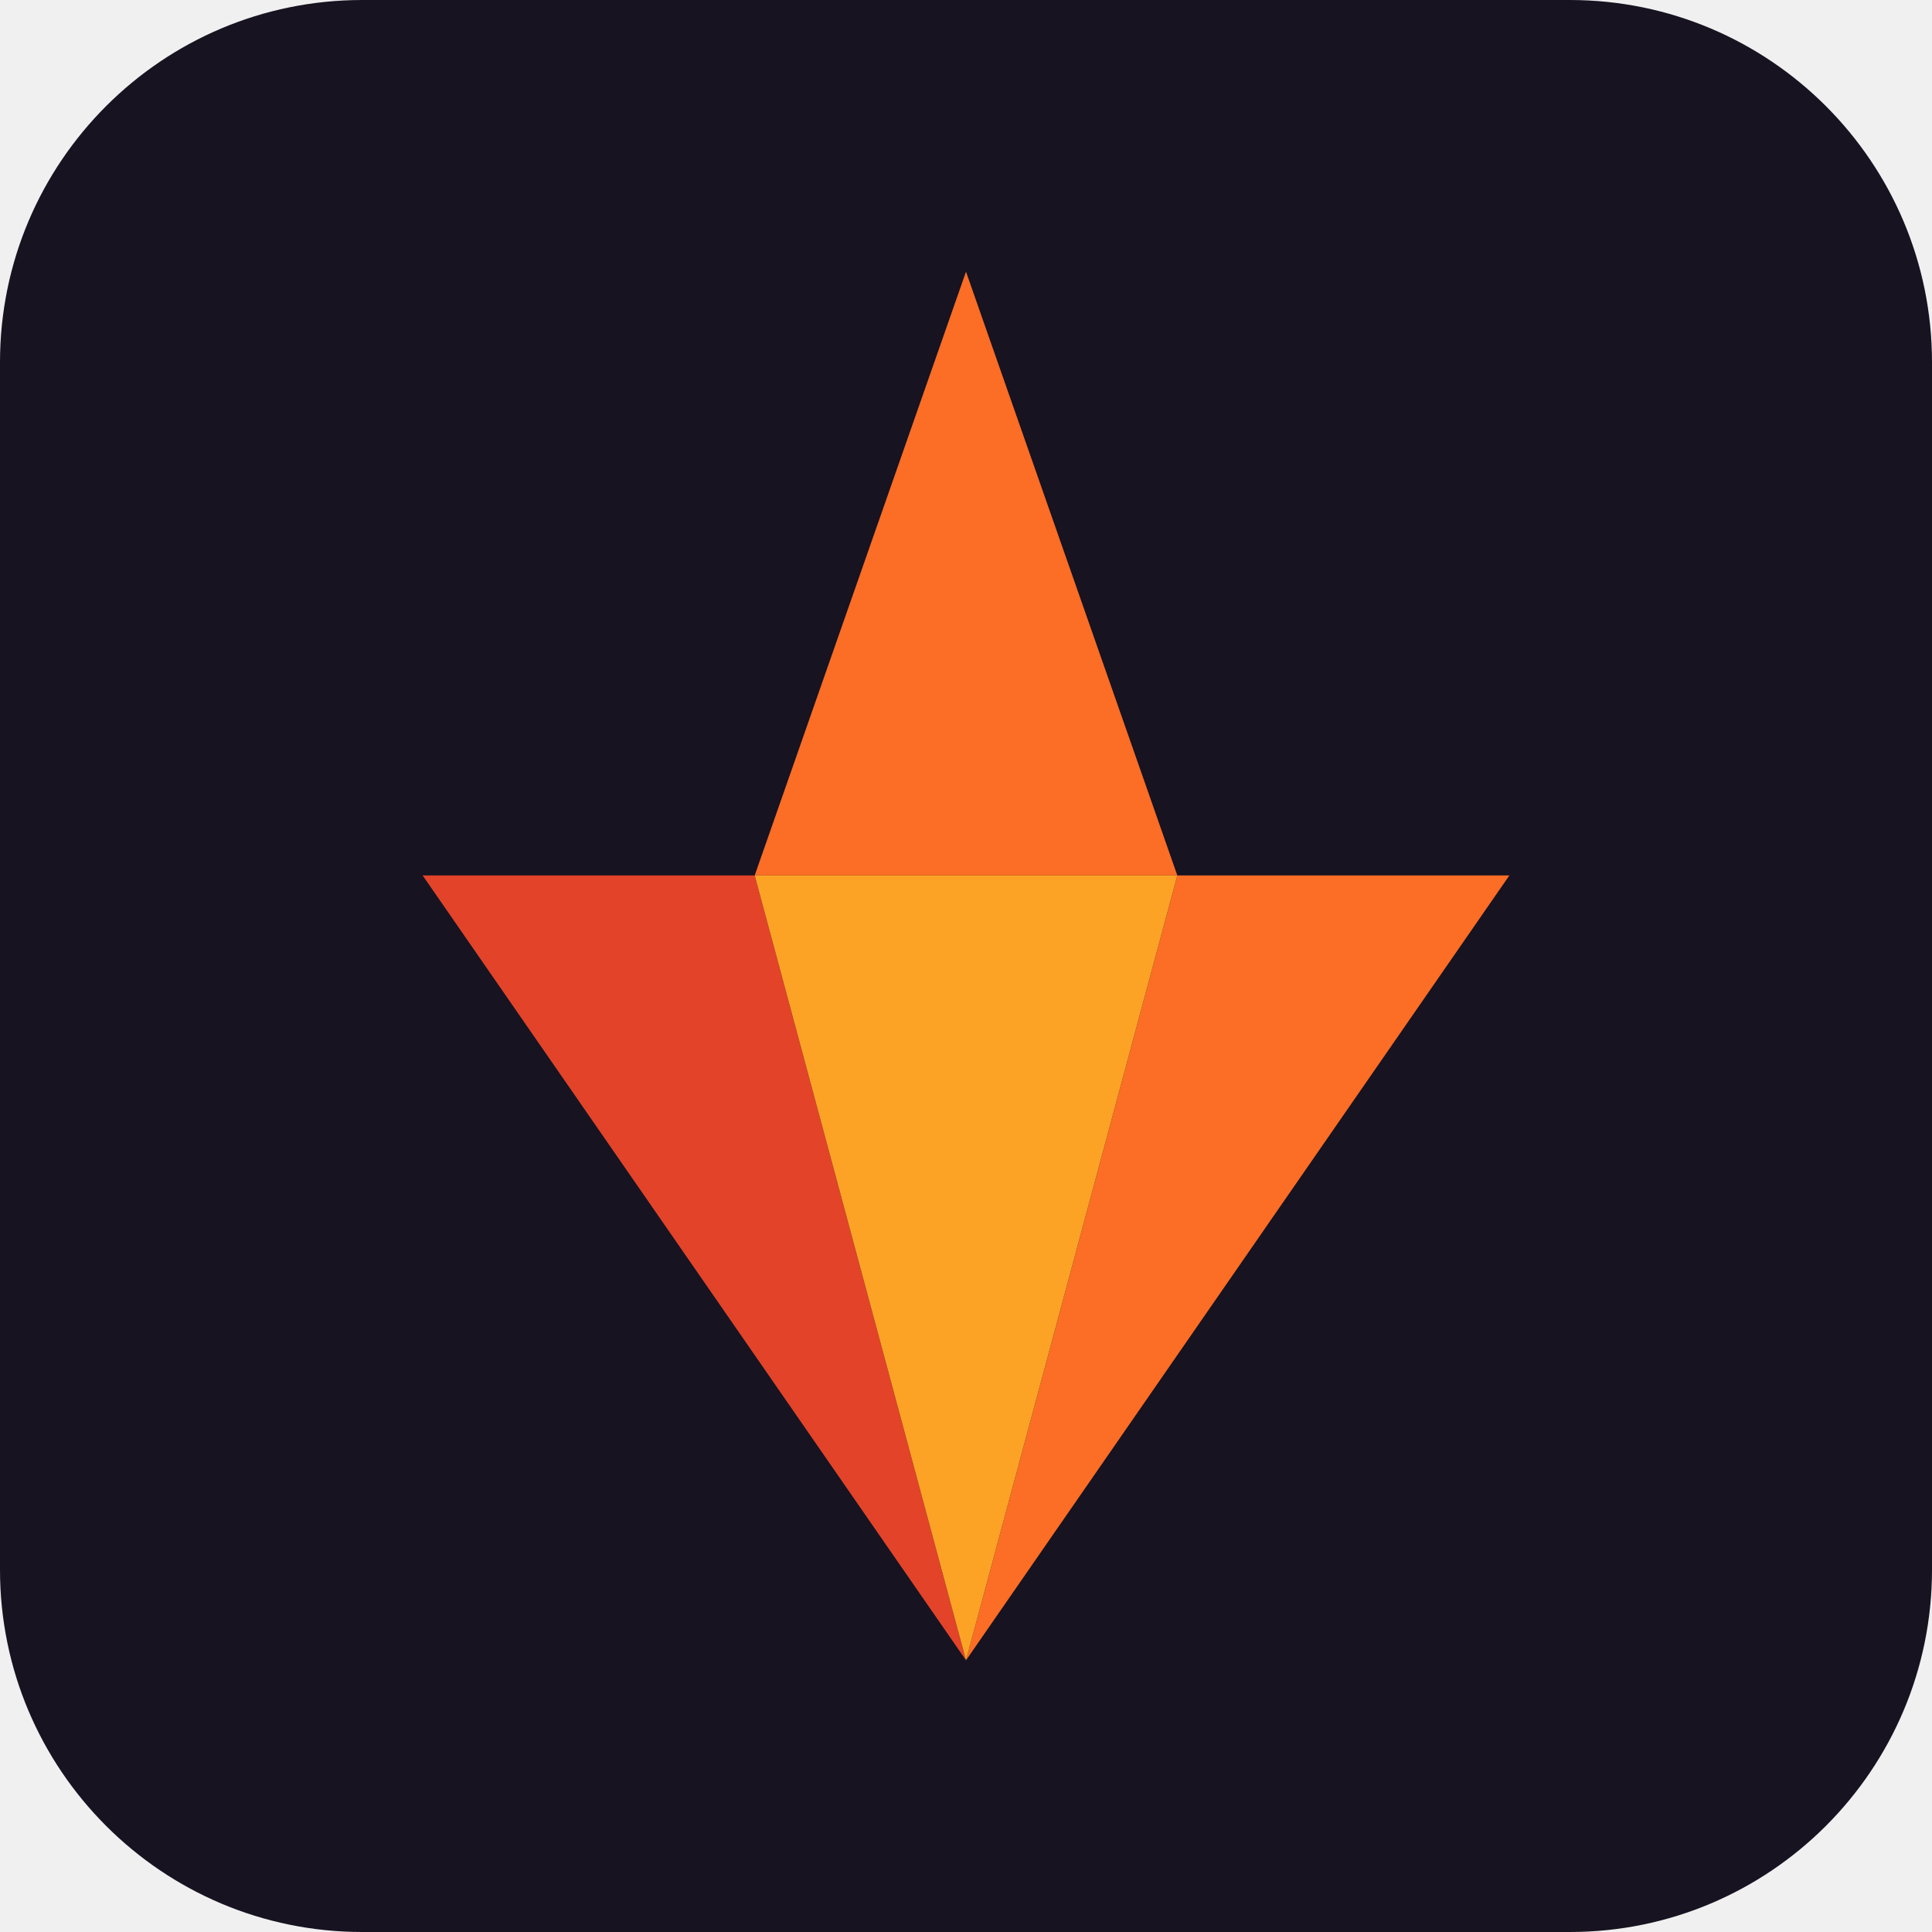
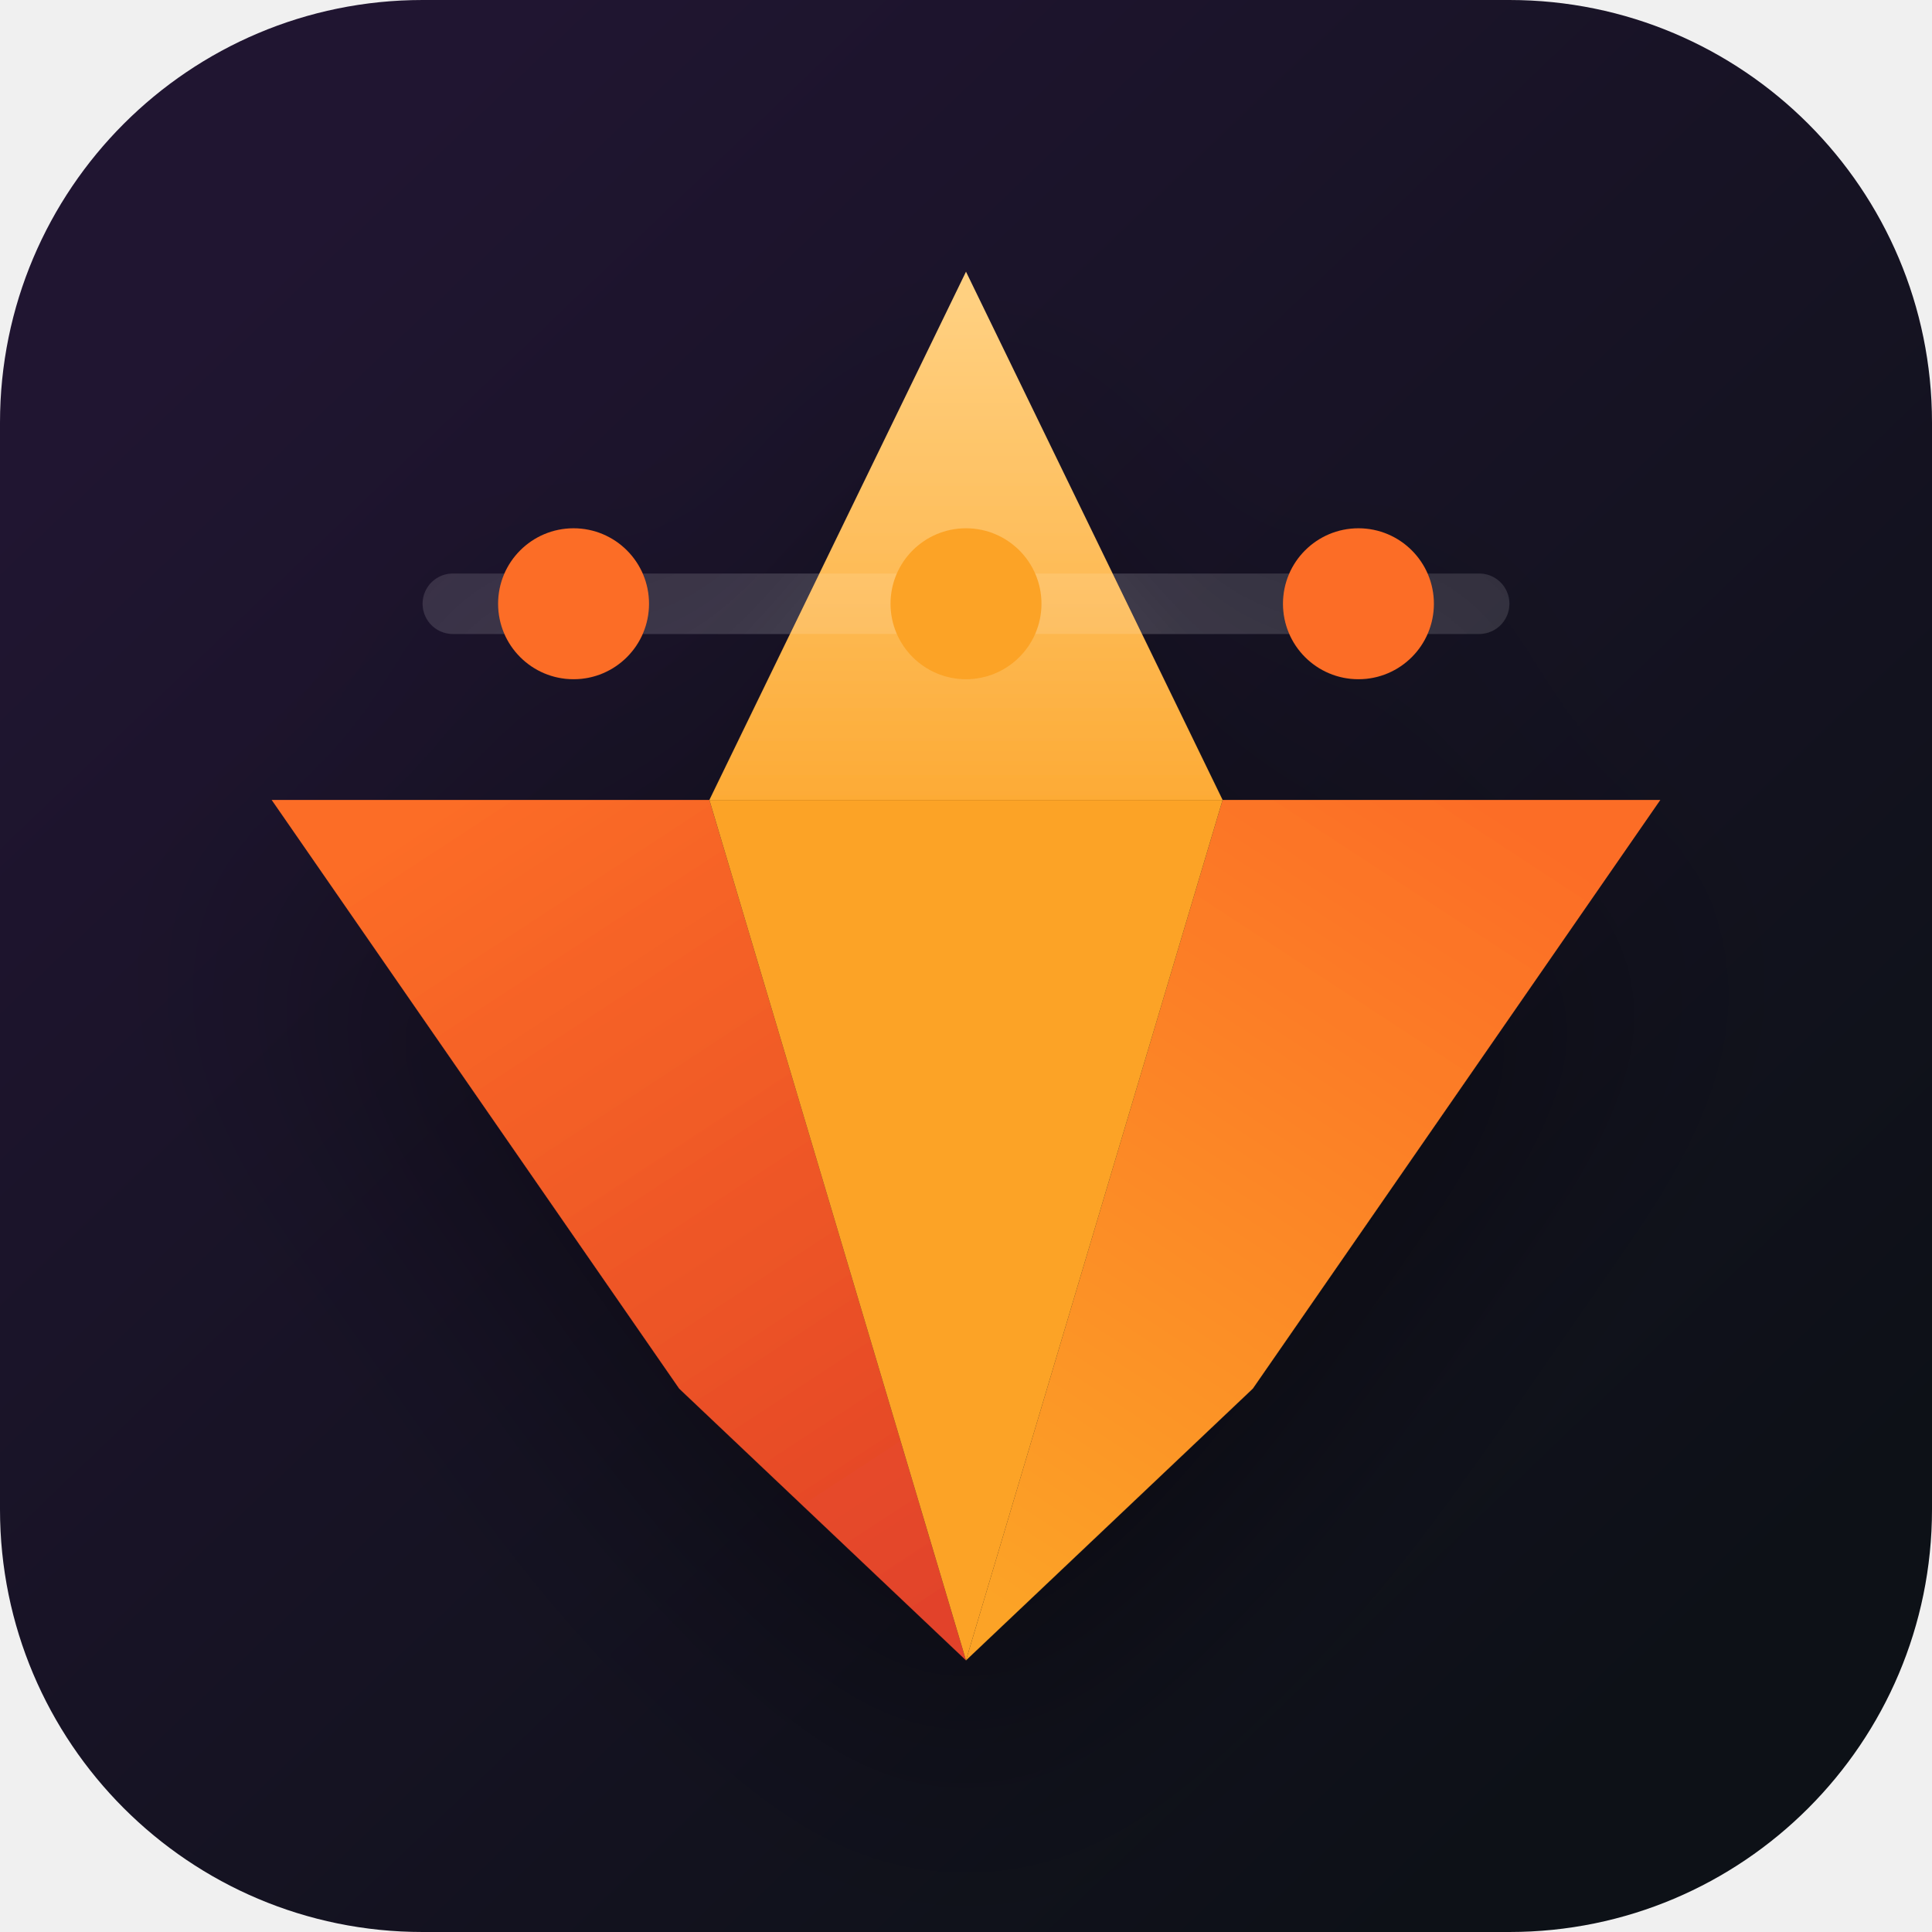
<svg xmlns="http://www.w3.org/2000/svg" viewBox="0 0 128 128" role="img" aria-labelledby="title">
-   <rect width="128" height="128" rx="24" fill="#171321" />
-   <path d="M64 18 78 58H50L64 18Z" fill="#FC6D26" />
-   <path d="M28 58h22L64 110 28 58Z" fill="#E24329" />
-   <path d="M100 58H78L64 110l36-52Z" fill="#FC6D26" />
-   <path d="M50 58h28L64 110 50 58Z" fill="#FCA326" />
+   <defs>
+     <linearGradient id="gitlab-bg" x1="18" y1="16" x2="110" y2="112" gradientUnits="userSpaceOnUse">
+       <stop stop-color="#201531" />
+       <stop offset="1" stop-color="#0D1117" />
+     </linearGradient>
+     <linearGradient id="gitlab-top" x1="64" y1="20" x2="64" y2="60" gradientUnits="userSpaceOnUse">
+       <stop stop-color="#FFD080" />
+       <stop offset="1" stop-color="#FCA326" />
+     </linearGradient>
+     <linearGradient id="gitlab-left" x1="30" y1="53" x2="64" y2="105" gradientUnits="userSpaceOnUse">
+       <stop stop-color="#FC6D26" />
+       <stop offset="1" stop-color="#E24329" />
+     </linearGradient>
+     <linearGradient id="gitlab-right" x1="98" y1="53" x2="64" y2="105" gradientUnits="userSpaceOnUse">
+       <stop stop-color="#FC6D26" />
+       <stop offset="1" stop-color="#FCA326" />
+     </linearGradient>
+     <filter id="gitlab-shadow" x="-20%" y="-20%" width="140%" height="140%">
+       <feDropShadow dx="0" dy="8" stdDeviation="8" flood-color="#000000" flood-opacity=".35" />
+     </filter>
+   </defs>
+   <rect width="128" height="128" rx="28" fill="url(#gitlab-bg)" />
+   <g filter="url(#gitlab-shadow)">
+     <path d="M64 18 81 53H47L64 18Z" fill="url(#gitlab-top)" />
+     <path d="M47 53H18l27 39 19 18-17-57Z" fill="url(#gitlab-left)" />
+     <path d="M81 53h29L83 92 64 110l17-57Z" fill="url(#gitlab-right)" />
+     <path d="m47 53 17 57 17-57H47Z" fill="#FCA326" />
+     <path d="M30 40h68" stroke="#FFFFFF" stroke-opacity=".12" stroke-width="4" stroke-linecap="round" />
+     <circle cx="38" cy="40" r="5" fill="#FC6D26" />
+     <circle cx="64" cy="40" r="5" fill="#FCA326" />
+     <circle cx="90" cy="40" r="5" fill="#FC6D26" />
+   </g>
</svg>
